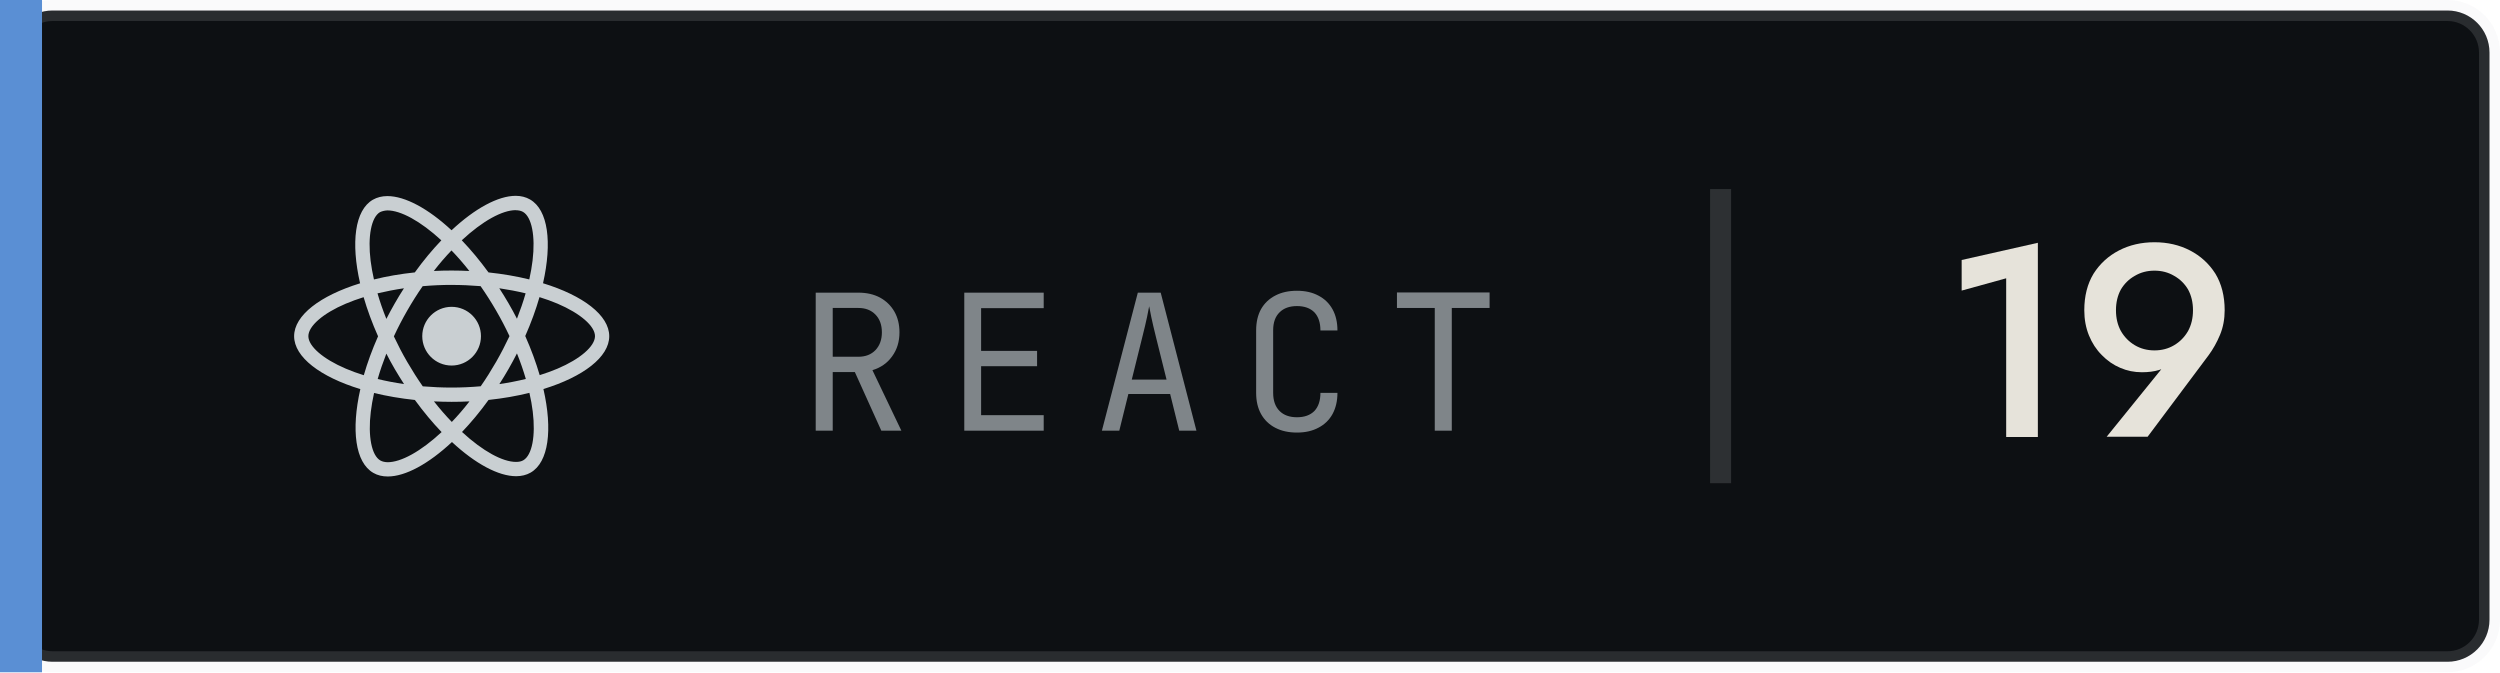
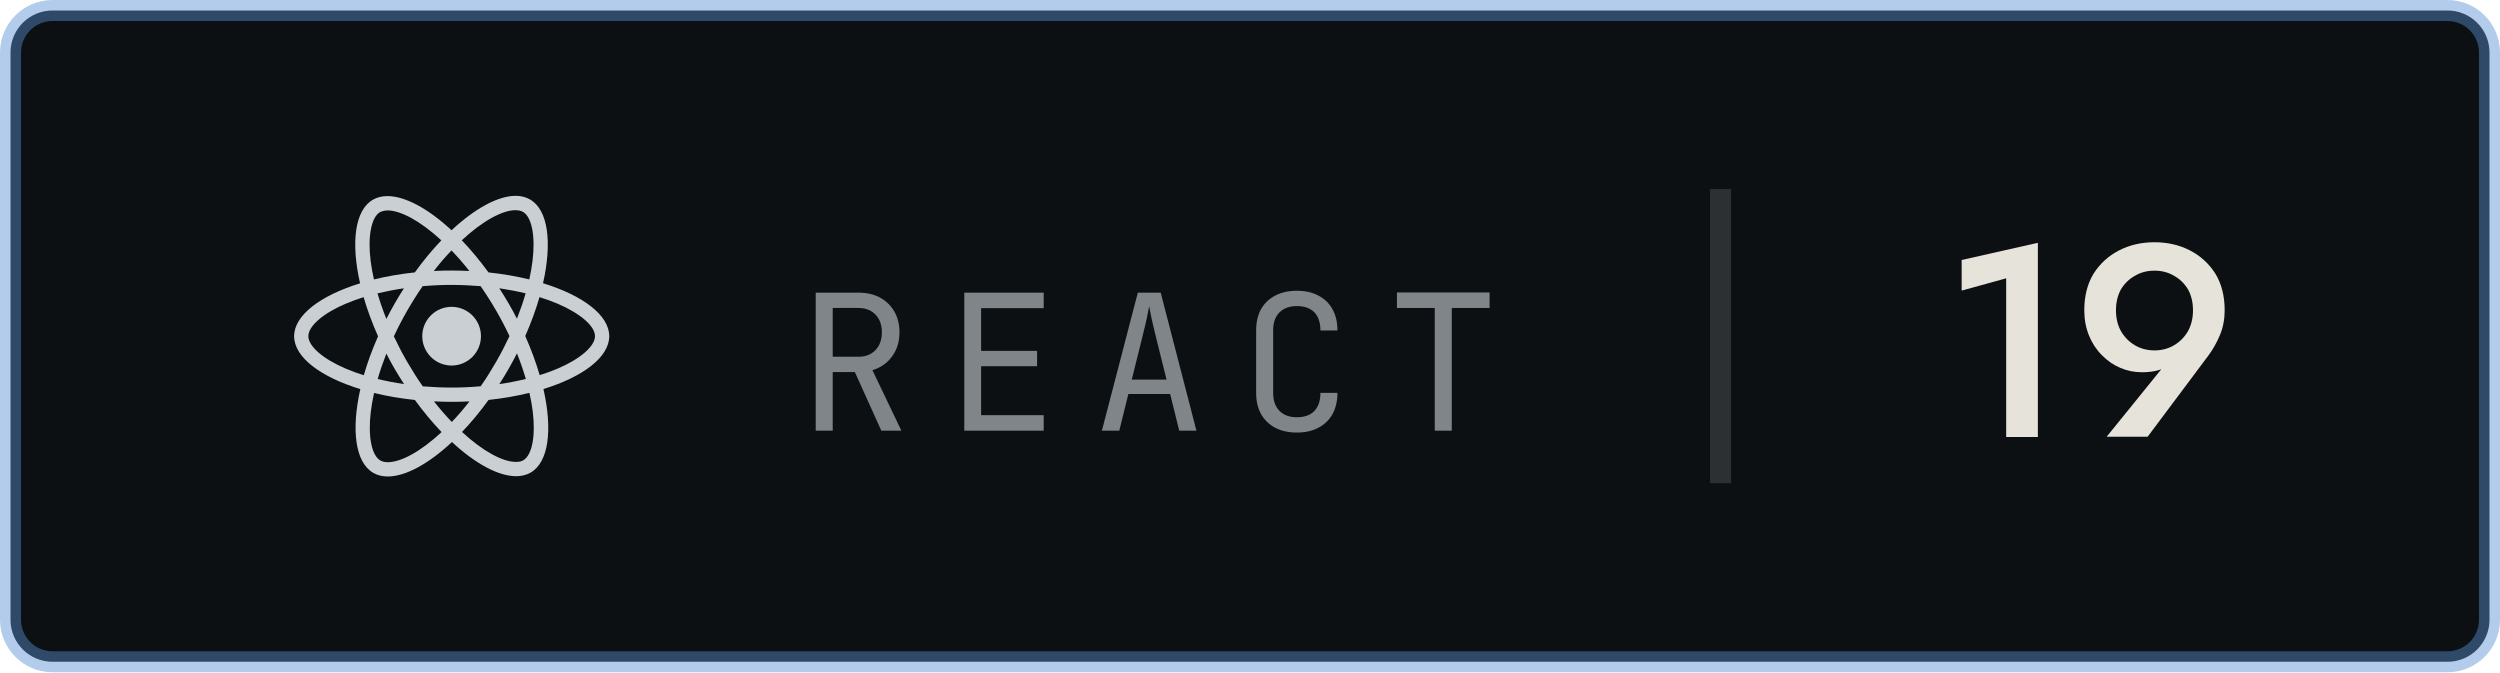
<svg xmlns="http://www.w3.org/2000/svg" viewBox="0 0 119 32" width="119" height="32" role="img">
  <defs>
    <path id="g1" d="M92 0V-730H318Q383 -730 432 -704Q481 -677 508 -630Q535 -583 535 -520Q535 -446 496 -393Q458 -340 392 -320L545 0H439L299 -310H182V0ZM182 -391H318Q374 -391 408 -426Q442 -462 442 -520Q442 -579 408 -614Q374 -649 318 -649H182Z" />
    <path id="g2" d="M100 0V-730H520V-648H189V-422H485V-341H189V-82H520V0Z" />
    <path id="g3" d="M50 0 240 -730H361L550 0H459L411 -194H190L142 0ZM208 -270H392L336 -495Q320 -559 311 -602Q302 -645 300 -658Q298 -645 289 -602Q280 -559 264 -496Z" />
    <path id="g4" d="M304 10Q238 10 190 -15Q141 -40 114 -88Q88 -135 88 -200V-530Q88 -596 114 -643Q141 -690 190 -715Q238 -740 304 -740Q370 -740 418 -714Q466 -689 492 -642Q518 -595 518 -530H428Q428 -592 396 -626Q363 -659 304 -659Q245 -659 212 -626Q178 -593 178 -531V-200Q178 -138 212 -104Q245 -71 304 -71Q363 -71 396 -104Q428 -138 428 -200H518Q518 -136 492 -88Q466 -41 418 -16Q370 10 304 10Z" />
    <path id="g5" d="M255 0V-649H55V-731H545V-649H345V0Z" />
    <path id="g6" d="M75 -536 238 -581V0H354V-711L75 -648Z" />
    <path id="g7" d="M282 -1 505 -299Q530 -333 547 -374Q564 -415 564 -464Q564 -542 530 -598Q495 -653 437 -683Q379 -713 307 -713Q235 -713 177 -683Q119 -653 84 -598Q50 -542 50 -464Q50 -414 67 -372Q84 -330 114 -300Q144 -269 182 -253Q219 -237 261 -237Q296 -237 323 -245Q327 -246 332 -248L132 -1ZM448 -464Q448 -421 430 -388Q411 -355 379 -336Q347 -317 307 -317Q267 -317 235 -336Q203 -355 184 -388Q166 -421 166 -464Q166 -507 184 -540Q203 -572 235 -590Q267 -609 307 -609Q347 -609 379 -590Q411 -572 430 -540Q448 -507 448 -464Z" />
  </defs>
-   <rect x="0.5" y="0.5" width="118" height="31" rx="2" fill="#0d1013" stroke="#d6dbde" stroke-width="1" stroke-opacity="0.14" />
-   <rect x="0" y="0" width="2" height="32" rx="0" fill="#5a8fd4" />
+   <rect x="0.5" y="0.5" width="118" height="31" rx="2" fill="#0d1013" stroke="#5a8fd4" stroke-width="1" stroke-opacity="0.45" />
  <g transform="translate(14 8.5) scale(0.625)" fill="#c9cfd2">
    <path d="M14.23 12.004a2.236 2.236 0 0 1-2.235 2.236 2.236 2.236 0 0 1-2.236-2.236 2.236 2.236 0 0 1 2.235-2.236 2.236 2.236 0 0 1 2.236 2.236zm2.648-10.69c-1.346 0-3.107.96-4.888 2.622-1.78-1.653-3.542-2.602-4.887-2.602-.41 0-.783.093-1.106.278-1.375.793-1.683 3.264-.973 6.365C1.98 8.917 0 10.42 0 12.004c0 1.59 1.99 3.097 5.043 4.03-.704 3.113-.39 5.588.988 6.38.32.187.69.275 1.102.275 1.345 0 3.107-.96 4.888-2.624 1.78 1.654 3.542 2.603 4.887 2.603.41 0 .783-.09 1.106-.275 1.374-.792 1.683-3.263.973-6.365C22.02 15.096 24 13.59 24 12.004c0-1.59-1.99-3.097-5.043-4.032.704-3.11.39-5.587-.988-6.38-.318-.184-.688-.277-1.092-.278zm-.005 1.09v.006c.225 0 .406.044.558.127.666.382.955 1.835.73 3.704-.054.46-.142.945-.25 1.44-.96-.236-2.006-.417-3.107-.534-.66-.905-1.345-1.727-2.035-2.447 1.592-1.48 3.087-2.292 4.105-2.295zm-9.77.02c1.012 0 2.514.808 4.11 2.28-.686.72-1.37 1.537-2.02 2.442-1.107.117-2.154.298-3.113.538-.112-.49-.195-.964-.254-1.42-.23-1.868.054-3.32.714-3.707.19-.09.4-.127.563-.132zm4.882 3.05c.455.468.91.992 1.36 1.564-.44-.02-.89-.034-1.345-.034-.46 0-.915.01-1.36.034.44-.572.895-1.096 1.345-1.565zM12 8.1c.74 0 1.477.034 2.202.093.406.582.802 1.203 1.183 1.86.372.64.71 1.29 1.018 1.946-.308.655-.646 1.31-1.013 1.95-.38.66-.773 1.288-1.18 1.87-.728.063-1.466.098-2.21.098-.74 0-1.477-.035-2.202-.093-.406-.582-.802-1.204-1.183-1.86-.372-.64-.71-1.29-1.018-1.946.303-.657.646-1.313 1.013-1.954.38-.66.773-1.286 1.18-1.868.728-.064 1.466-.098 2.21-.098zm-3.635.254c-.24.377-.48.763-.704 1.16-.225.39-.435.782-.635 1.174-.265-.656-.49-1.31-.676-1.947.64-.15 1.315-.283 2.015-.386zm7.26 0c.695.103 1.365.23 2.006.387-.18.632-.405 1.282-.66 1.933-.2-.39-.41-.783-.64-1.174-.225-.392-.465-.774-.705-1.146zm3.063.675c.484.15.944.317 1.375.498 1.732.74 2.852 1.708 2.852 2.476-.005.768-1.125 1.74-2.857 2.475-.42.18-.88.342-1.355.493-.28-.958-.646-1.956-1.1-2.98.45-1.017.81-2.01 1.085-2.964zm-13.395.004c.278.96.645 1.957 1.1 2.98-.45 1.017-.812 2.01-1.086 2.964-.484-.15-.944-.318-1.37-.5-1.732-.737-2.852-1.706-2.852-2.474 0-.768 1.12-1.742 2.852-2.476.42-.18.88-.342 1.356-.494zm11.678 4.28c.265.657.49 1.312.676 1.948-.64.157-1.316.29-2.016.39.24-.375.48-.762.705-1.158.225-.39.435-.788.636-1.18zm-9.945.02c.2.392.41.783.64 1.175.23.39.465.772.705 1.143-.695-.102-1.365-.23-2.006-.386.18-.63.406-1.282.66-1.933zM17.92 16.32c.112.493.2.968.254 1.423.23 1.868-.054 3.32-.714 3.708-.147.09-.338.128-.563.128-1.012 0-2.514-.807-4.11-2.28.686-.72 1.37-1.536 2.02-2.44 1.107-.118 2.154-.3 3.113-.54zm-11.83.01c.96.234 2.006.415 3.107.532.66.905 1.345 1.727 2.035 2.446-1.595 1.483-3.092 2.295-4.11 2.295-.22-.005-.406-.05-.553-.132-.666-.38-.955-1.834-.73-3.703.054-.46.142-.944.25-1.438zm4.56.64c.44.02.89.034 1.345.034.46 0 .915-.01 1.36-.034-.44.572-.895 1.095-1.345 1.565-.455-.47-.91-.993-1.36-1.565z" />
  </g>
  <g transform="scale(0.009)" fill="#7f8589">
    <use href="#g1" x="4222.2" y="2277.8" />
    <use href="#g2" x="5000.0" y="2277.8" />
    <use href="#g3" x="5777.8" y="2277.8" />
    <use href="#g4" x="6555.6" y="2277.8" />
    <use href="#g5" x="7333.3" y="2277.8" />
  </g>
  <rect x="81.4" y="9" width="1" height="14" rx="0" fill="#d6dbde" fill-opacity="0.16" />
  <g transform="scale(0.013)" fill="#e6e3da">
    <use href="#g6" x="7107.7" y="1600.0" />
    <use href="#g7" x="7581.7" y="1600.0" />
  </g>
</svg>
